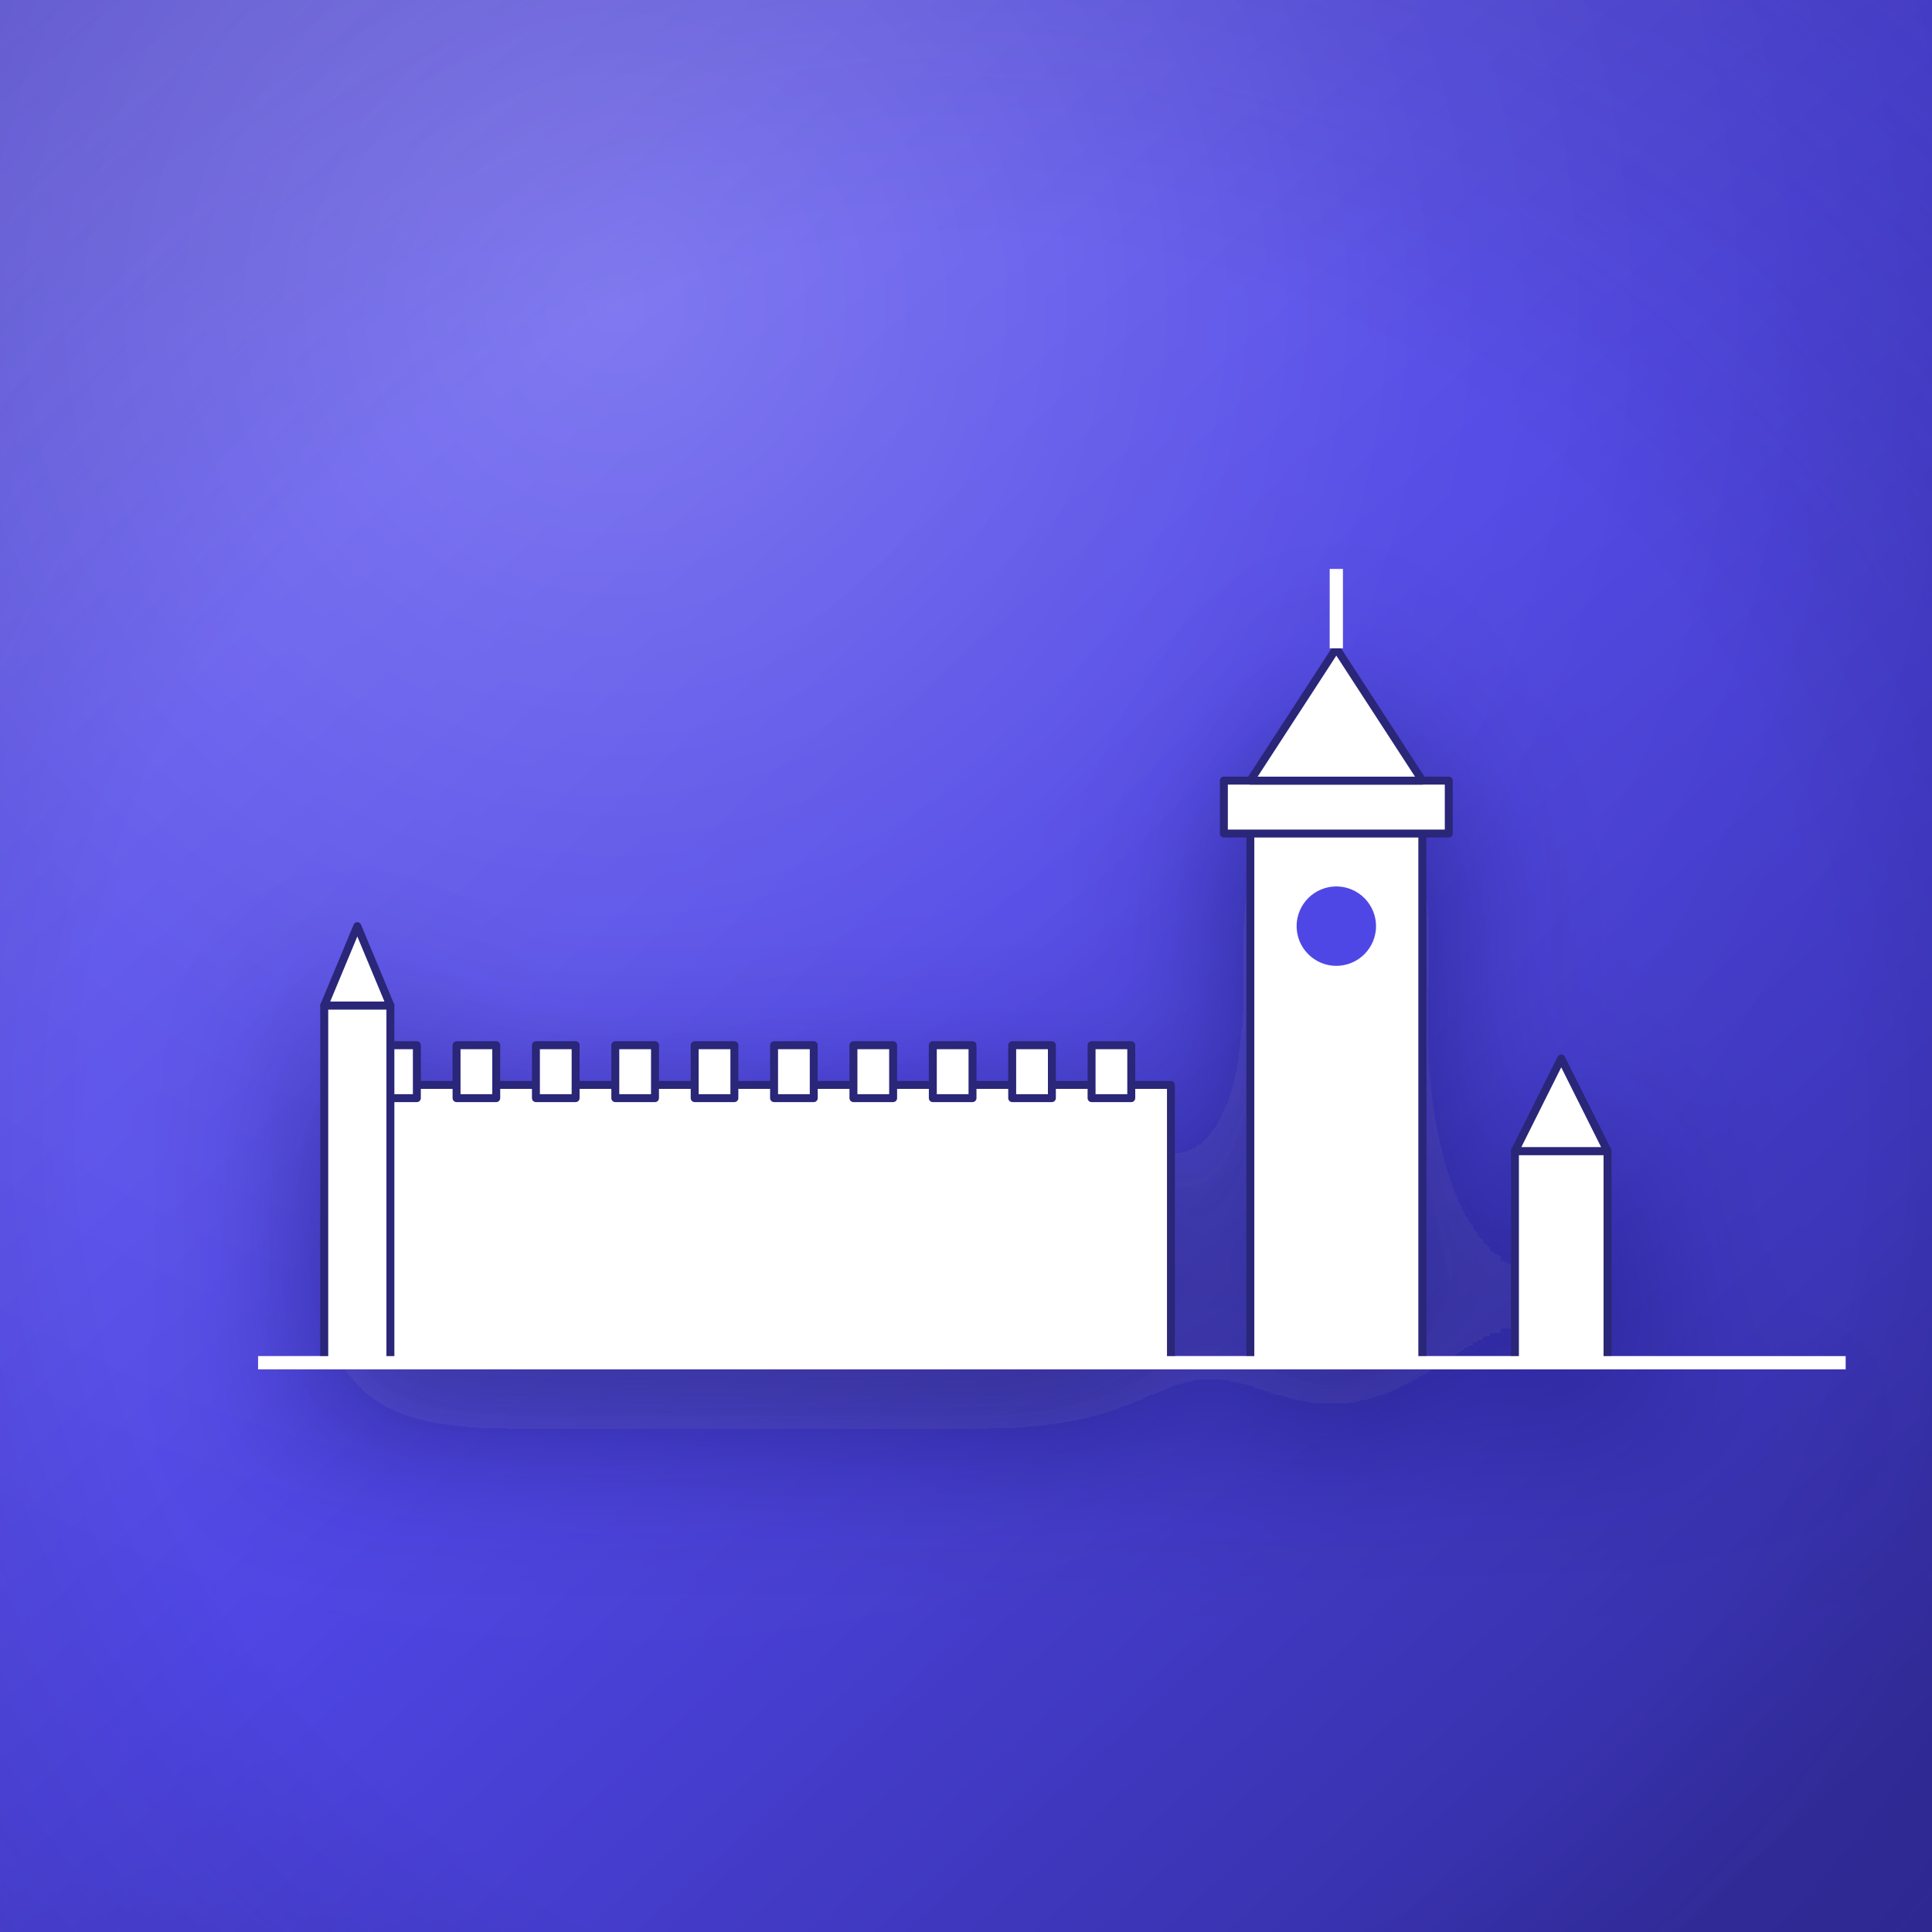
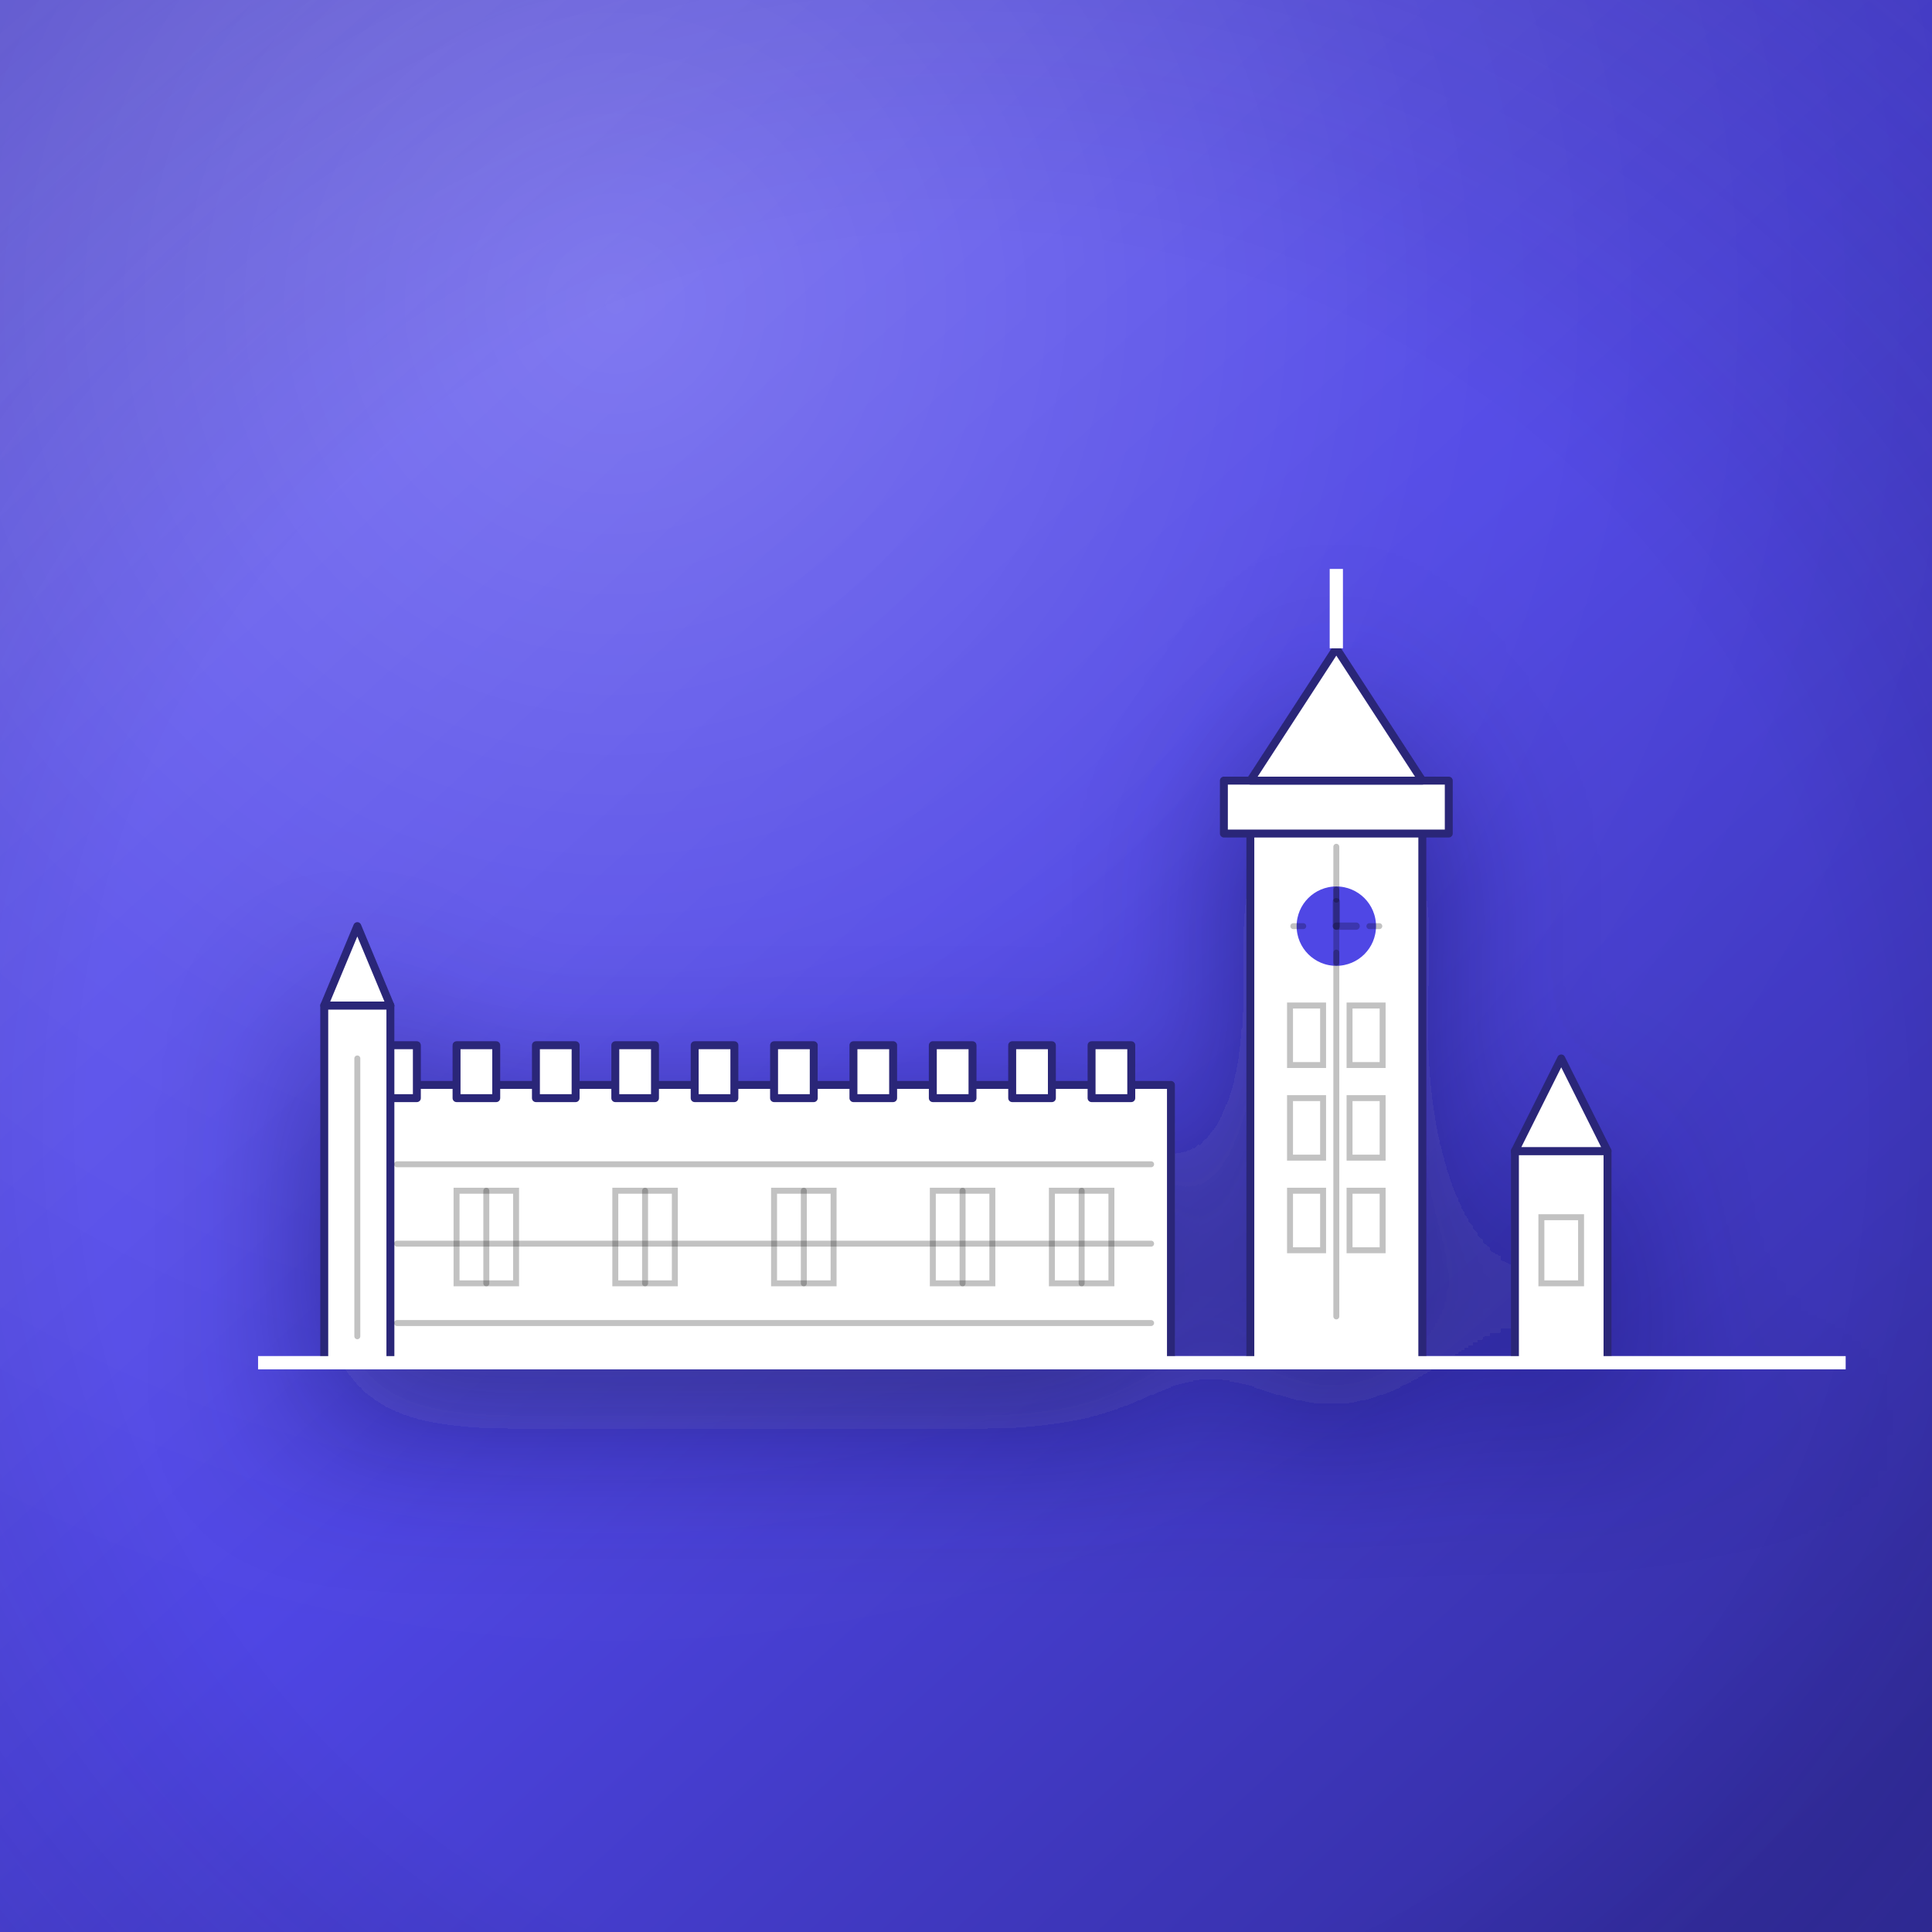
<svg xmlns="http://www.w3.org/2000/svg" width="512" height="512" viewBox="0 0 512 512">
  <defs>
    <linearGradient id="bg" x1="8%" y1="4%" x2="92%" y2="96%">
      <stop offset="0%" stop-color="#6C63F1" />
      <stop offset="50%" stop-color="#4F46E5" />
      <stop offset="100%" stop-color="#332DA1" />
    </linearGradient>
    <radialGradient id="sheen" cx="32%" cy="16%" r="70%">
      <stop offset="0%" stop-color="#ffffff" stop-opacity="0.20" />
      <stop offset="60%" stop-color="#ffffff" stop-opacity="0.04" />
      <stop offset="100%" stop-color="#ffffff" stop-opacity="0" />
    </radialGradient>
    <radialGradient id="vignette" cx="50%" cy="58%" r="75%">
      <stop offset="60%" stop-color="#000000" stop-opacity="0" />
      <stop offset="100%" stop-color="#1B1650" stop-opacity="0.22" />
    </radialGradient>
    <filter id="lift" x="-50%" y="-50%" width="200%" height="200%">
      <feDropShadow dx="0" dy="9" stdDeviation="12" flood-color="#171248" flood-opacity="0.5" />
    </filter>
  </defs>
  <rect width="512" height="512" fill="url(#bg)" />
  <rect width="512" height="512" fill="url(#vignette)" />
  <rect width="512" height="512" fill="url(#sheen)" />
  <g transform="translate(68.4 164.8) scale(1.753)" filter="url(#lift)" stroke="#2B2578" stroke-width="1.2" stroke-linejoin="round">
    <rect x="18" y="70" width="120" height="42" fill="#ffffff" />
    <rect x="18" y="64" width="6" height="8" fill="#ffffff" />
    <rect x="30" y="64" width="6" height="8" fill="#ffffff" />
    <rect x="42" y="64" width="6" height="8" fill="#ffffff" />
    <rect x="54" y="64" width="6" height="8" fill="#ffffff" />
    <rect x="66" y="64" width="6" height="8" fill="#ffffff" />
    <rect x="78" y="64" width="6" height="8" fill="#ffffff" />
    <rect x="90" y="64" width="6" height="8" fill="#ffffff" />
    <rect x="102" y="64" width="6" height="8" fill="#ffffff" />
    <rect x="114" y="64" width="6" height="8" fill="#ffffff" />
    <rect x="126" y="64" width="6" height="8" fill="#ffffff" />
    <rect x="10" y="58" width="10" height="54" fill="#ffffff" />
    <polygon points="10,58 15,46 20,58" fill="#ffffff" />
    <rect x="150" y="30" width="26" height="82" fill="#ffffff" />
    <rect x="146" y="24" width="34" height="8" fill="#ffffff" />
    <polygon points="150,24 163,4 176,24" fill="#ffffff" />
    <circle cx="163" cy="46" r="7" fill="#4F46E5" stroke="#ffffff" stroke-width="2" />
    <line x1="163" y1="4" x2="163" y2="-8" stroke="#ffffff" stroke-width="2" />
    <rect x="190" y="80" width="14" height="32" fill="#ffffff" />
    <polygon points="190,80 197,66 204,80" fill="#ffffff" />
    <line x1="0" y1="112" x2="240" y2="112" stroke="#ffffff" stroke-width="2" />
  </g>
+   <g transform="translate(68.4 164.8) scale(1.753)" stroke="#000000" stroke-opacity="0.24" stroke-width="0.9" fill="none" stroke-linecap="round">
+     <line x1="21" y1="82" x2="135" y2="82" />
+     <line x1="21" y1="94" x2="135" y2="94" />
+     <line x1="21" y1="106" x2="135" y2="106" />
+     <rect x="30" y="86" width="9" height="14" />
+     <line x1="34.5" y1="86" x2="34.5" y2="100" />
+     <rect x="54" y="86" width="9" height="14" />
+     <line x1="58.5" y1="86" x2="58.5" y2="100" />
+     <rect x="78" y="86" width="9" height="14" />
+     <line x1="82.5" y1="86" x2="82.5" y2="100" />
+     <rect x="102" y="86" width="9" height="14" />
+     <line x1="106.5" y1="86" x2="106.5" y2="100" />
+     <rect x="120" y="86" width="9" height="14" />
+     <line x1="124.5" y1="86" x2="124.5" y2="100" />
+     <line x1="15" y1="66" x2="15" y2="108" />
+     <line x1="163" y1="34" x2="163" y2="105" />
+     <rect x="156" y="58" width="5" height="9" />
+     <rect x="165" y="58" width="5" height="9" />
+     <rect x="156" y="72" width="5" height="9" />
+     <rect x="165" y="72" width="5" height="9" />
+     <rect x="156" y="86" width="5" height="9" />
+     <rect x="165" y="86" width="5" height="9" />
+     <line x1="163" y1="40.5" x2="163" y2="42" />
+     <line x1="169.5" y1="46" x2="168" y2="46" />
+     <line x1="163" y1="51.5" x2="163" y2="50" />
+     <line x1="156.5" y1="46" x2="158" y2="46" />
+     <line x1="163" y1="46" x2="163" y2="42.3" stroke-width="1.1" />
+     <line x1="163" y1="46" x2="166" y2="46" stroke-width="1.1" />
+     <rect x="194" y="90" width="6" height="10" />
+   </g>
</svg>
